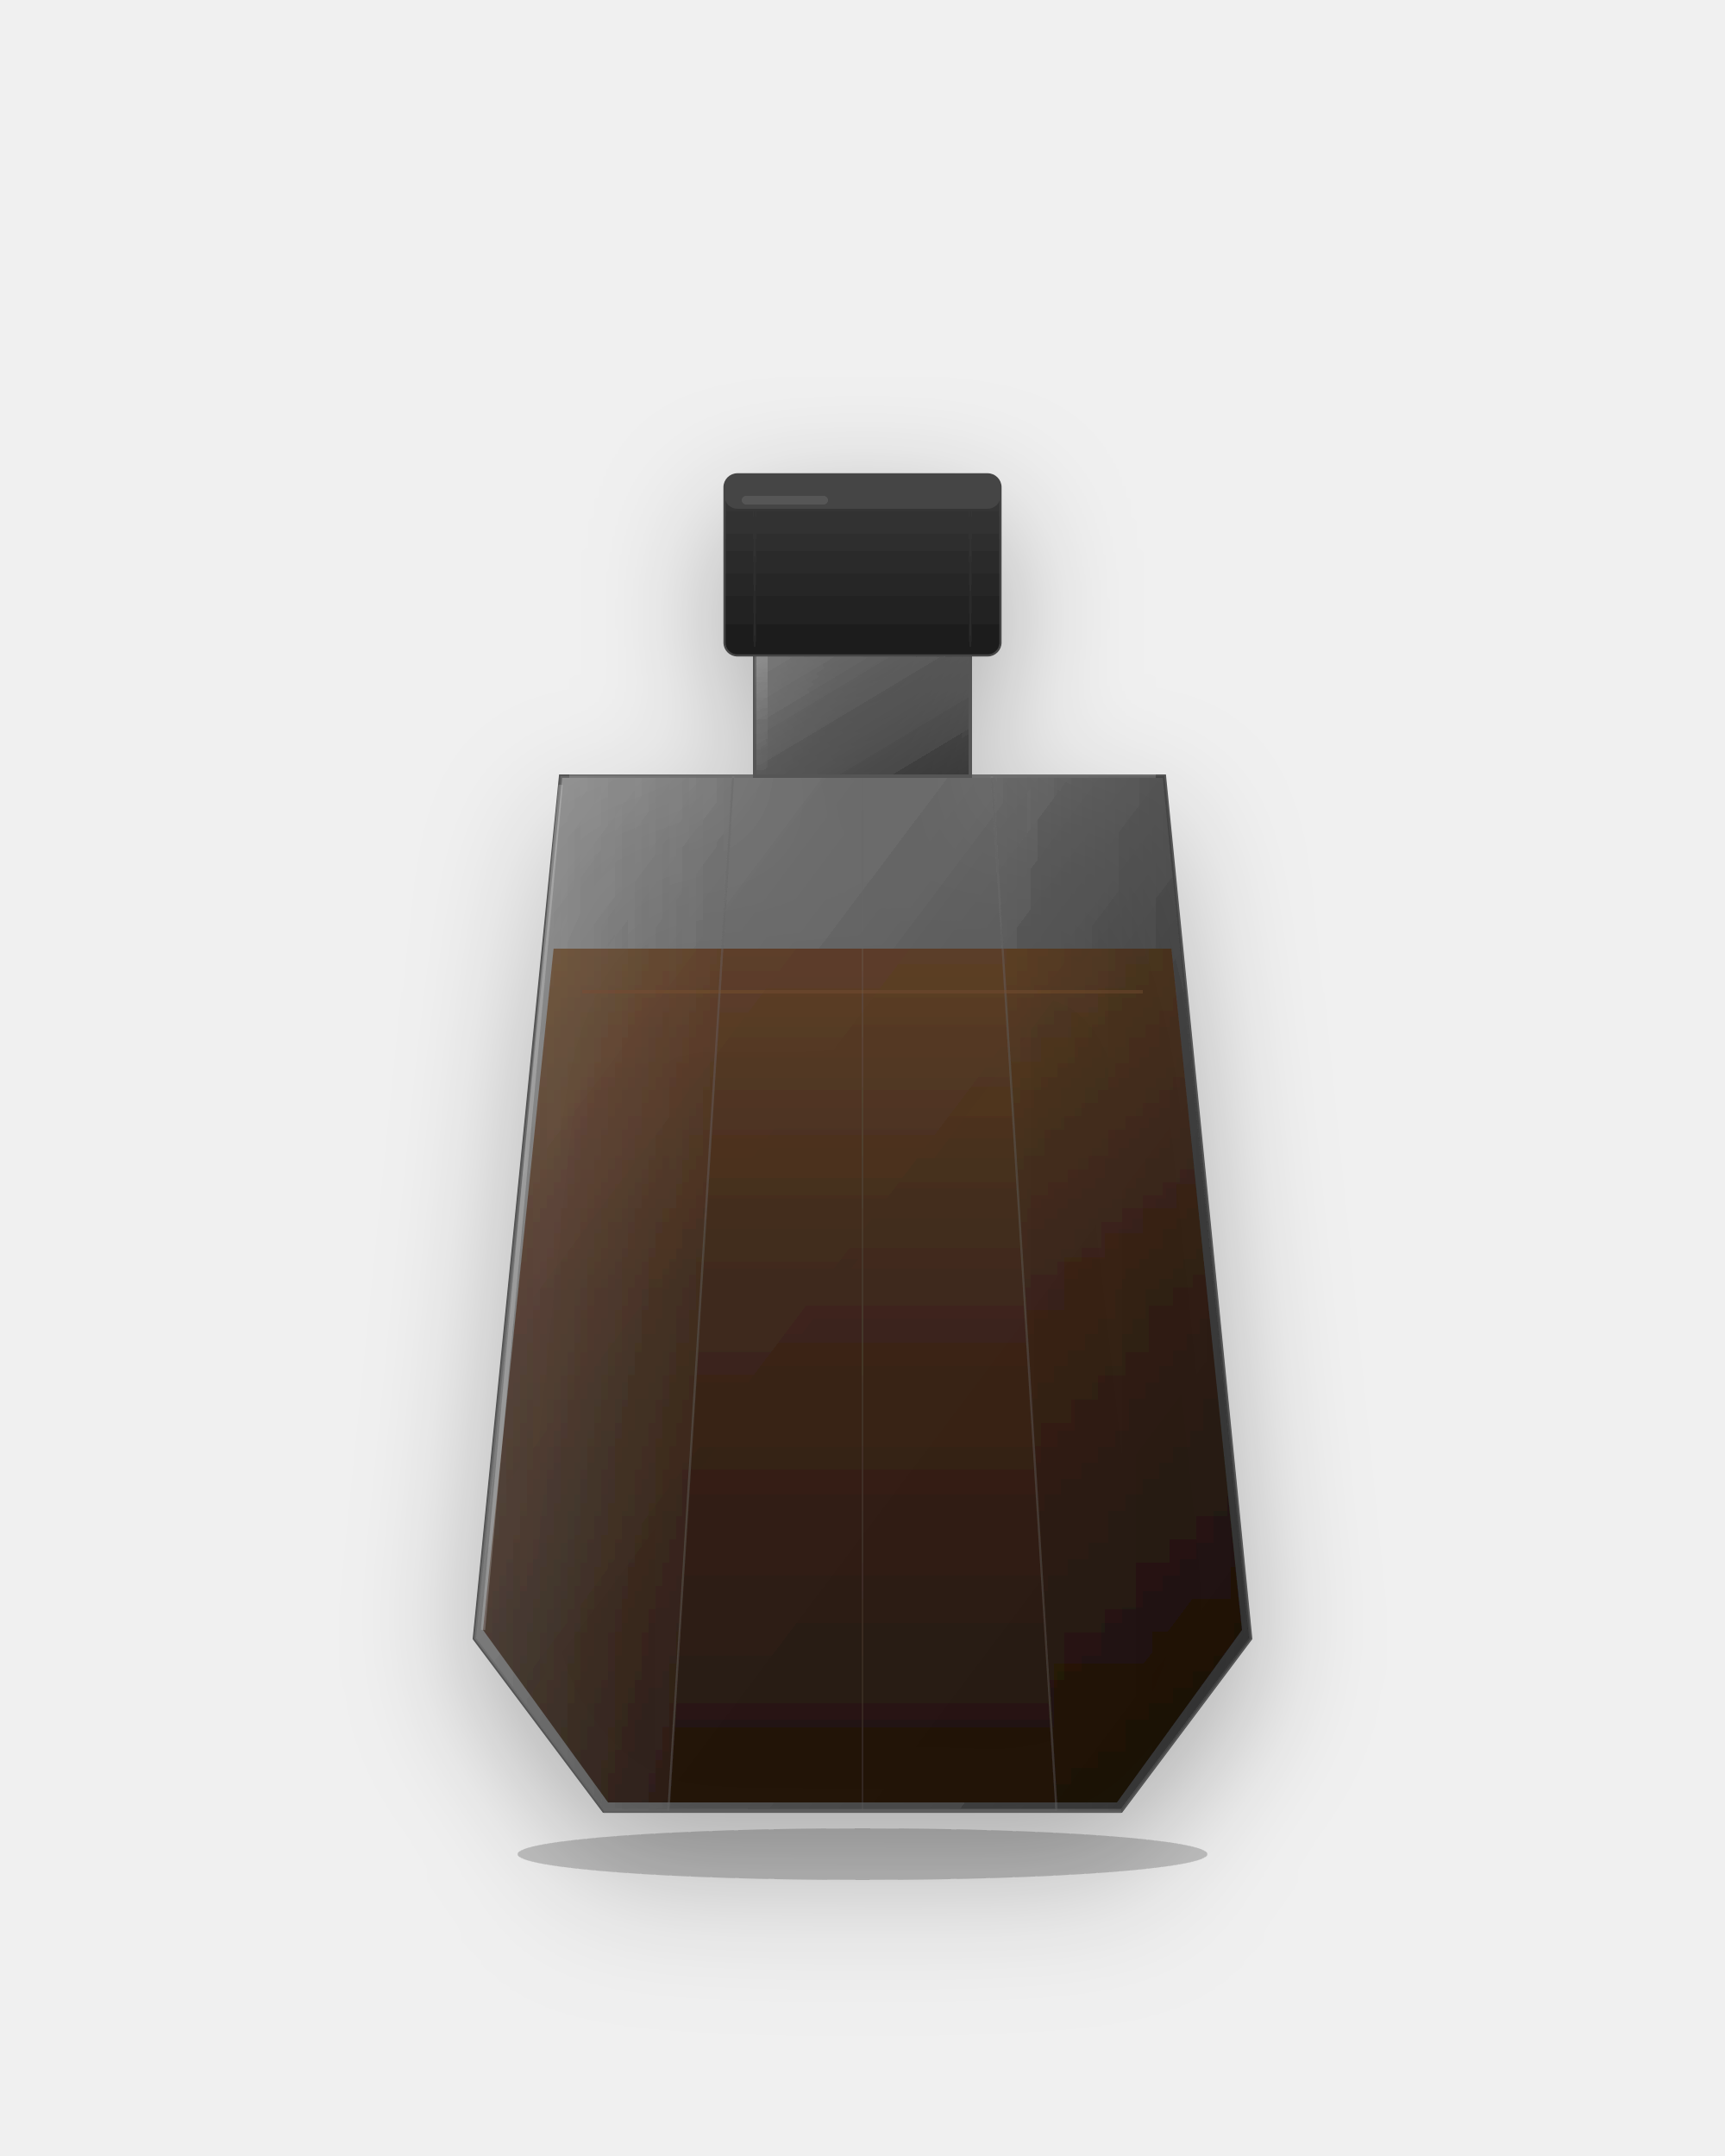
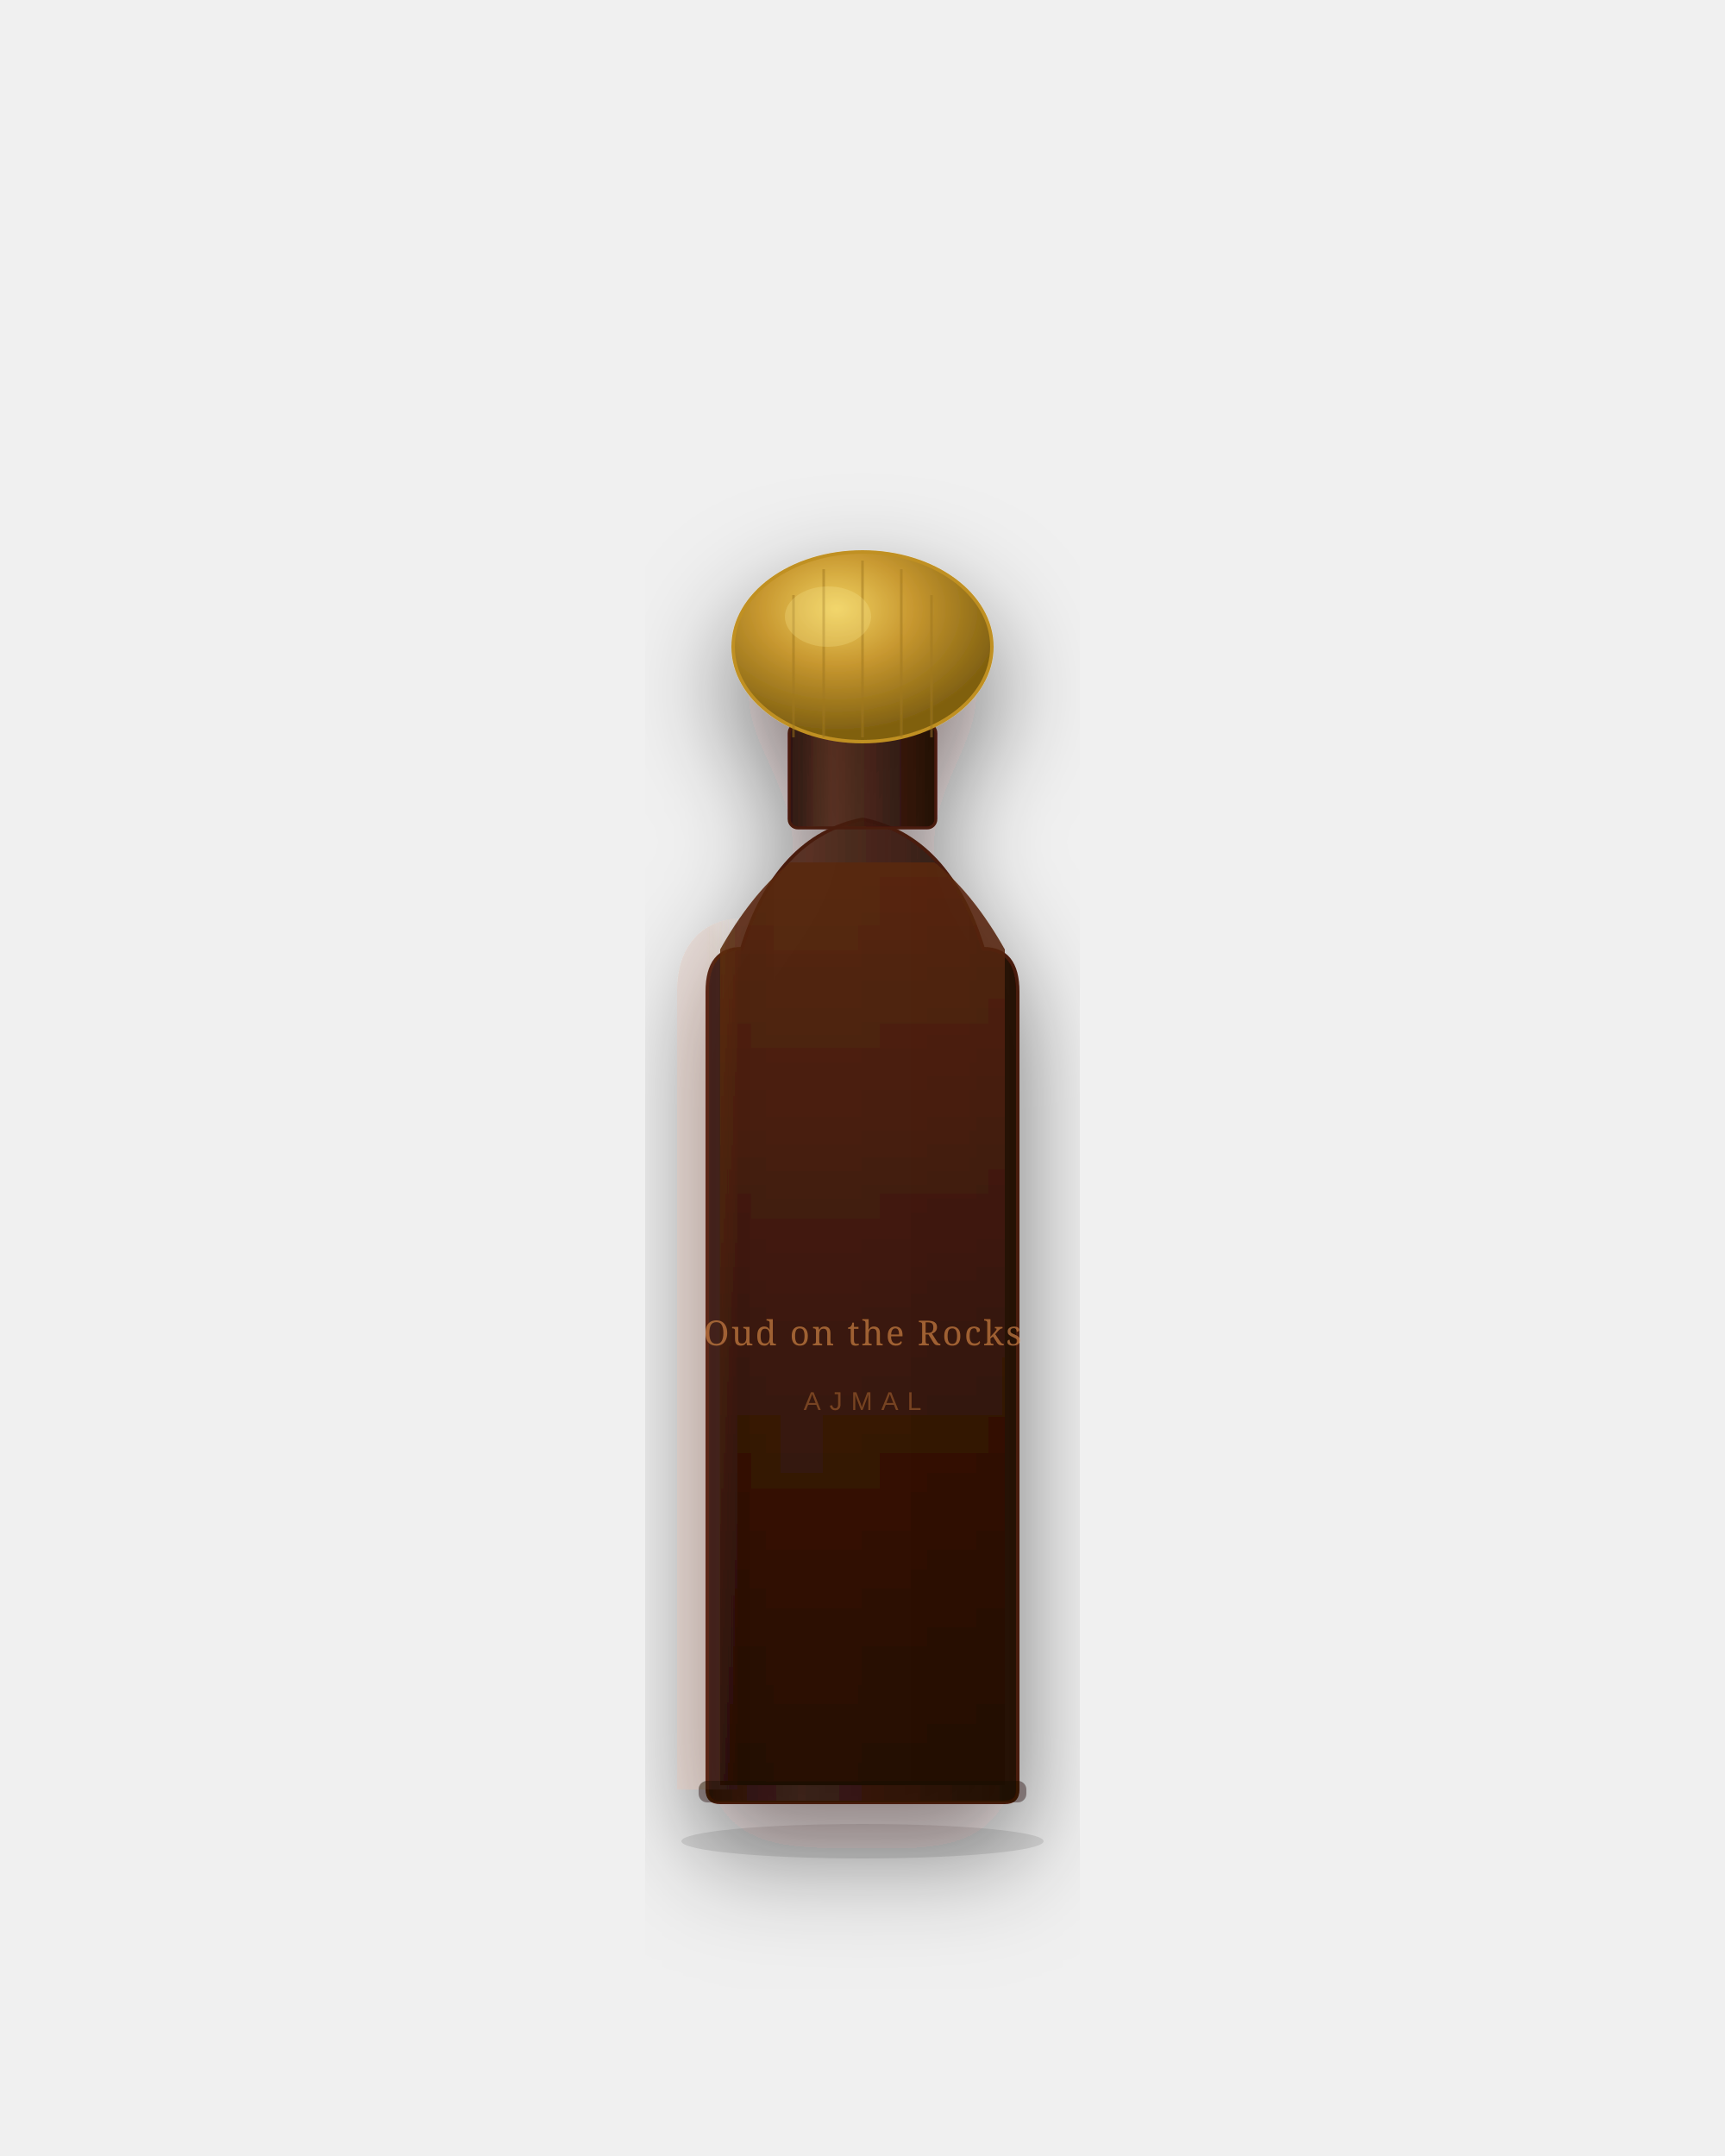
<svg xmlns="http://www.w3.org/2000/svg" viewBox="0 0 400 500" width="400" height="500">
  <defs>
-     <linearGradient id="or-glass" x1="0" y1="0" x2="1" y2="1">
-       <stop offset="0%" stop-color="#4a4a4a" stop-opacity="0.6" />
-       <stop offset="50%" stop-color="#2a2a2a" stop-opacity="0.7" />
-       <stop offset="100%" stop-color="#1a1a1a" stop-opacity="0.8" />
+     <linearGradient id="or-glass" x1="0" y1="0" x2="1" y2="0">
+       <stop offset="0%" stop-color="#2a1008" stop-opacity="0.97" />
+       <stop offset="30%" stop-color="#4a2010" stop-opacity="0.85" />
+       <stop offset="68%" stop-color="#341408" stop-opacity="0.92" />
+       <stop offset="100%" stop-color="#200a04" stop-opacity="0.98" />
+     </linearGradient>
+     <linearGradient id="or-glass-vert" x1="0" y1="0" x2="0" y2="1">
+       <stop offset="0%" stop-color="#7a3818" stop-opacity="0.90" />
+       <stop offset="50%" stop-color="#4a2010" stop-opacity="0.90" />
+       <stop offset="100%" stop-color="#2a1008" stop-opacity="0.97" />
    </linearGradient>
    <linearGradient id="or-liquid" x1="0" y1="0" x2="0" y2="1">
-       <stop offset="0%" stop-color="#5c3a1e" />
-       <stop offset="40%" stop-color="#3a2010" />
-       <stop offset="100%" stop-color="#1a0a00" />
+       <stop offset="0%" stop-color="#5a2808" />
+       <stop offset="50%" stop-color="#381508" />
+       <stop offset="100%" stop-color="#200800" />
    </linearGradient>
-     <linearGradient id="or-facet-left" x1="0" y1="0" x2="1" y2="0">
-       <stop offset="0%" stop-color="#ffffff" stop-opacity="0.15" />
-       <stop offset="100%" stop-color="#ffffff" stop-opacity="0" />
+     <radialGradient id="or-cap-dome" cx="40%" cy="30%" r="65%">
+       <stop offset="0%" stop-color="#f0d060" />
+       <stop offset="45%" stop-color="#c89830" />
+       <stop offset="100%" stop-color="#806010" />
+     </radialGradient>
+     <linearGradient id="or-hl" x1="0" y1="0" x2="1" y2="0">
+       <stop offset="0%" stop-color="#c08060" stop-opacity="0.35" />
+       <stop offset="100%" stop-color="#c08060" stop-opacity="0" />
    </linearGradient>
-     <linearGradient id="or-facet-right" x1="1" y1="0" x2="0" y2="0">
-       <stop offset="0%" stop-color="#000000" stop-opacity="0.3" />
-       <stop offset="100%" stop-color="#000000" stop-opacity="0" />
-     </linearGradient>
-     <linearGradient id="or-cap" x1="0" y1="0" x2="0" y2="1">
-       <stop offset="0%" stop-color="#3a3a3a" />
-       <stop offset="100%" stop-color="#1a1a1a" />
-     </linearGradient>
-     <linearGradient id="or-edge" x1="0" y1="0" x2="0" y2="1">
-       <stop offset="0%" stop-color="#ffffff" stop-opacity="0.3" />
-       <stop offset="50%" stop-color="#ffffff" stop-opacity="0.1" />
-       <stop offset="100%" stop-color="#ffffff" stop-opacity="0" />
-     </linearGradient>
-     <filter id="or-shadow" x="-20%" y="-10%" width="140%" height="130%">
-       <feDropShadow dx="0" dy="10" stdDeviation="15" flood-color="#000000" flood-opacity="0.3" />
+     <filter id="or-sh">
+       <feDropShadow dx="0" dy="10" stdDeviation="12" flood-color="#180600" flood-opacity="0.5" />
    </filter>
  </defs>
-   <g filter="url(#or-shadow)">
-     <path d="M130,180 L110,380 L140,420 L260,420 L290,380 L270,180 Z" fill="url(#or-glass)" stroke="#555555" stroke-width="0.8" />
-     <clipPath id="or-clip">
-       <path d="M132,185 L112,378 L141,418 L259,418 L288,378 L268,185 Z" />
+   <g filter="url(#or-sh)">
+     <path d="M172,220 Q164,220 164,230 L164,415 Q164,418 167,418 L233,418 Q236,418 236,415 L236,230 Q236,220 228,220 Q220,194 200,190 Q180,194 172,220 Z" fill="url(#or-glass)" stroke="#4a1a08" stroke-width="0.8" />
+     <clipPath id="or-cl">
+       <path d="M166,222 Q166,224 166,230 L166,414 L234,414 L234,230 Q234,224 234,222 Q220,196 200,192 Q180,196 166,222 Z" />
    </clipPath>
-     <rect x="112" y="220" width="180" height="200" fill="url(#or-liquid)" clip-path="url(#or-clip)" opacity="0.85" />
-     <line x1="170" y1="180" x2="155" y2="420" stroke="#666666" stroke-width="0.5" opacity="0.4" />
-     <line x1="230" y1="180" x2="245" y2="420" stroke="#666666" stroke-width="0.5" opacity="0.4" />
-     <line x1="200" y1="180" x2="200" y2="420" stroke="#666666" stroke-width="0.3" opacity="0.3" />
-     <path d="M130,180 L110,380 L140,420 L155,420 L170,180 Z" fill="url(#or-facet-left)" />
-     <path d="M245,420 L260,420 L290,380 L270,180 L230,180 Z" fill="url(#or-facet-right)" />
-     <line x1="130" y1="182" x2="112" y2="378" stroke="#ffffff" stroke-width="1" opacity="0.2" />
-     <line x1="132" y1="180" x2="268" y2="180" stroke="#ffffff" stroke-width="0.8" opacity="0.15" />
-     <line x1="135" y1="230" x2="265" y2="230" stroke="#7a5030" stroke-width="0.8" opacity="0.4" />
-     <path d="M175,150 L175,180 L225,180 L225,150 Z" fill="url(#or-glass)" stroke="#555555" stroke-width="0.8" />
-     <rect x="175" y="150" width="3" height="30" fill="url(#or-edge)" opacity="0.5" />
-     <rect x="168" y="110" width="64" height="42" rx="3" fill="url(#or-cap)" stroke="#444444" stroke-width="0.5" />
-     <rect x="168" y="110" width="64" height="8" rx="3" fill="#444444" />
-     <line x1="175" y1="118" x2="175" y2="150" stroke="#333333" stroke-width="0.5" opacity="0.5" />
-     <line x1="225" y1="118" x2="225" y2="150" stroke="#333333" stroke-width="0.5" opacity="0.5" />
-     <rect x="172" y="115" width="20" height="2" rx="1" fill="#ffffff" opacity="0.1" />
-     <line x1="140" y1="420" x2="260" y2="420" stroke="#666666" stroke-width="1" opacity="0.5" />
-     <ellipse cx="200" cy="430" rx="80" ry="6" fill="#1a1a1a" opacity="0.2" />
+     <rect x="167" y="200" width="66" height="216" fill="url(#or-liquid)" clip-path="url(#or-cl)" opacity="0.88" />
+     <path d="M172,220 Q164,220 164,230 L164,415" fill="none" stroke="url(#or-hl)" stroke-width="14" opacity="0.4" />
+     <text x="200" y="312" font-family="Georgia,serif" font-size="8" fill="#c07840" text-anchor="middle" letter-spacing="0.5" opacity="0.75">Oud on the Rocks</text>
+     <text x="200" y="327" font-family="Arial,sans-serif" font-size="6" fill="#a06030" text-anchor="middle" letter-spacing="2" opacity="0.6">AJMAL</text>
+     <rect x="183" y="168" width="34" height="24" rx="2" fill="url(#or-glass)" stroke="#4a1a08" stroke-width="0.7" />
+     <ellipse cx="200" cy="150" rx="30" ry="22" fill="url(#or-cap-dome)" stroke="#c09020" stroke-width="0.8" />
+     <line x1="184" y1="138" x2="184" y2="171" stroke="#a07820" stroke-width="0.6" opacity="0.5" />
+     <line x1="191" y1="132" x2="191" y2="171" stroke="#a07820" stroke-width="0.6" opacity="0.5" />
+     <line x1="200" y1="130" x2="200" y2="171" stroke="#a07820" stroke-width="0.6" opacity="0.5" />
+     <line x1="209" y1="132" x2="209" y2="171" stroke="#a07820" stroke-width="0.6" opacity="0.5" />
+     <line x1="216" y1="138" x2="216" y2="171" stroke="#a07820" stroke-width="0.6" opacity="0.5" />
+     <ellipse cx="192" cy="143" rx="10" ry="7" fill="#f8e890" opacity="0.25" />
+     <rect x="162" y="413" width="76" height="5" rx="2" fill="#180600" opacity="0.4" />
+     <ellipse cx="200" cy="427" rx="42" ry="4" fill="#180600" opacity="0.1" />
  </g>
</svg>
